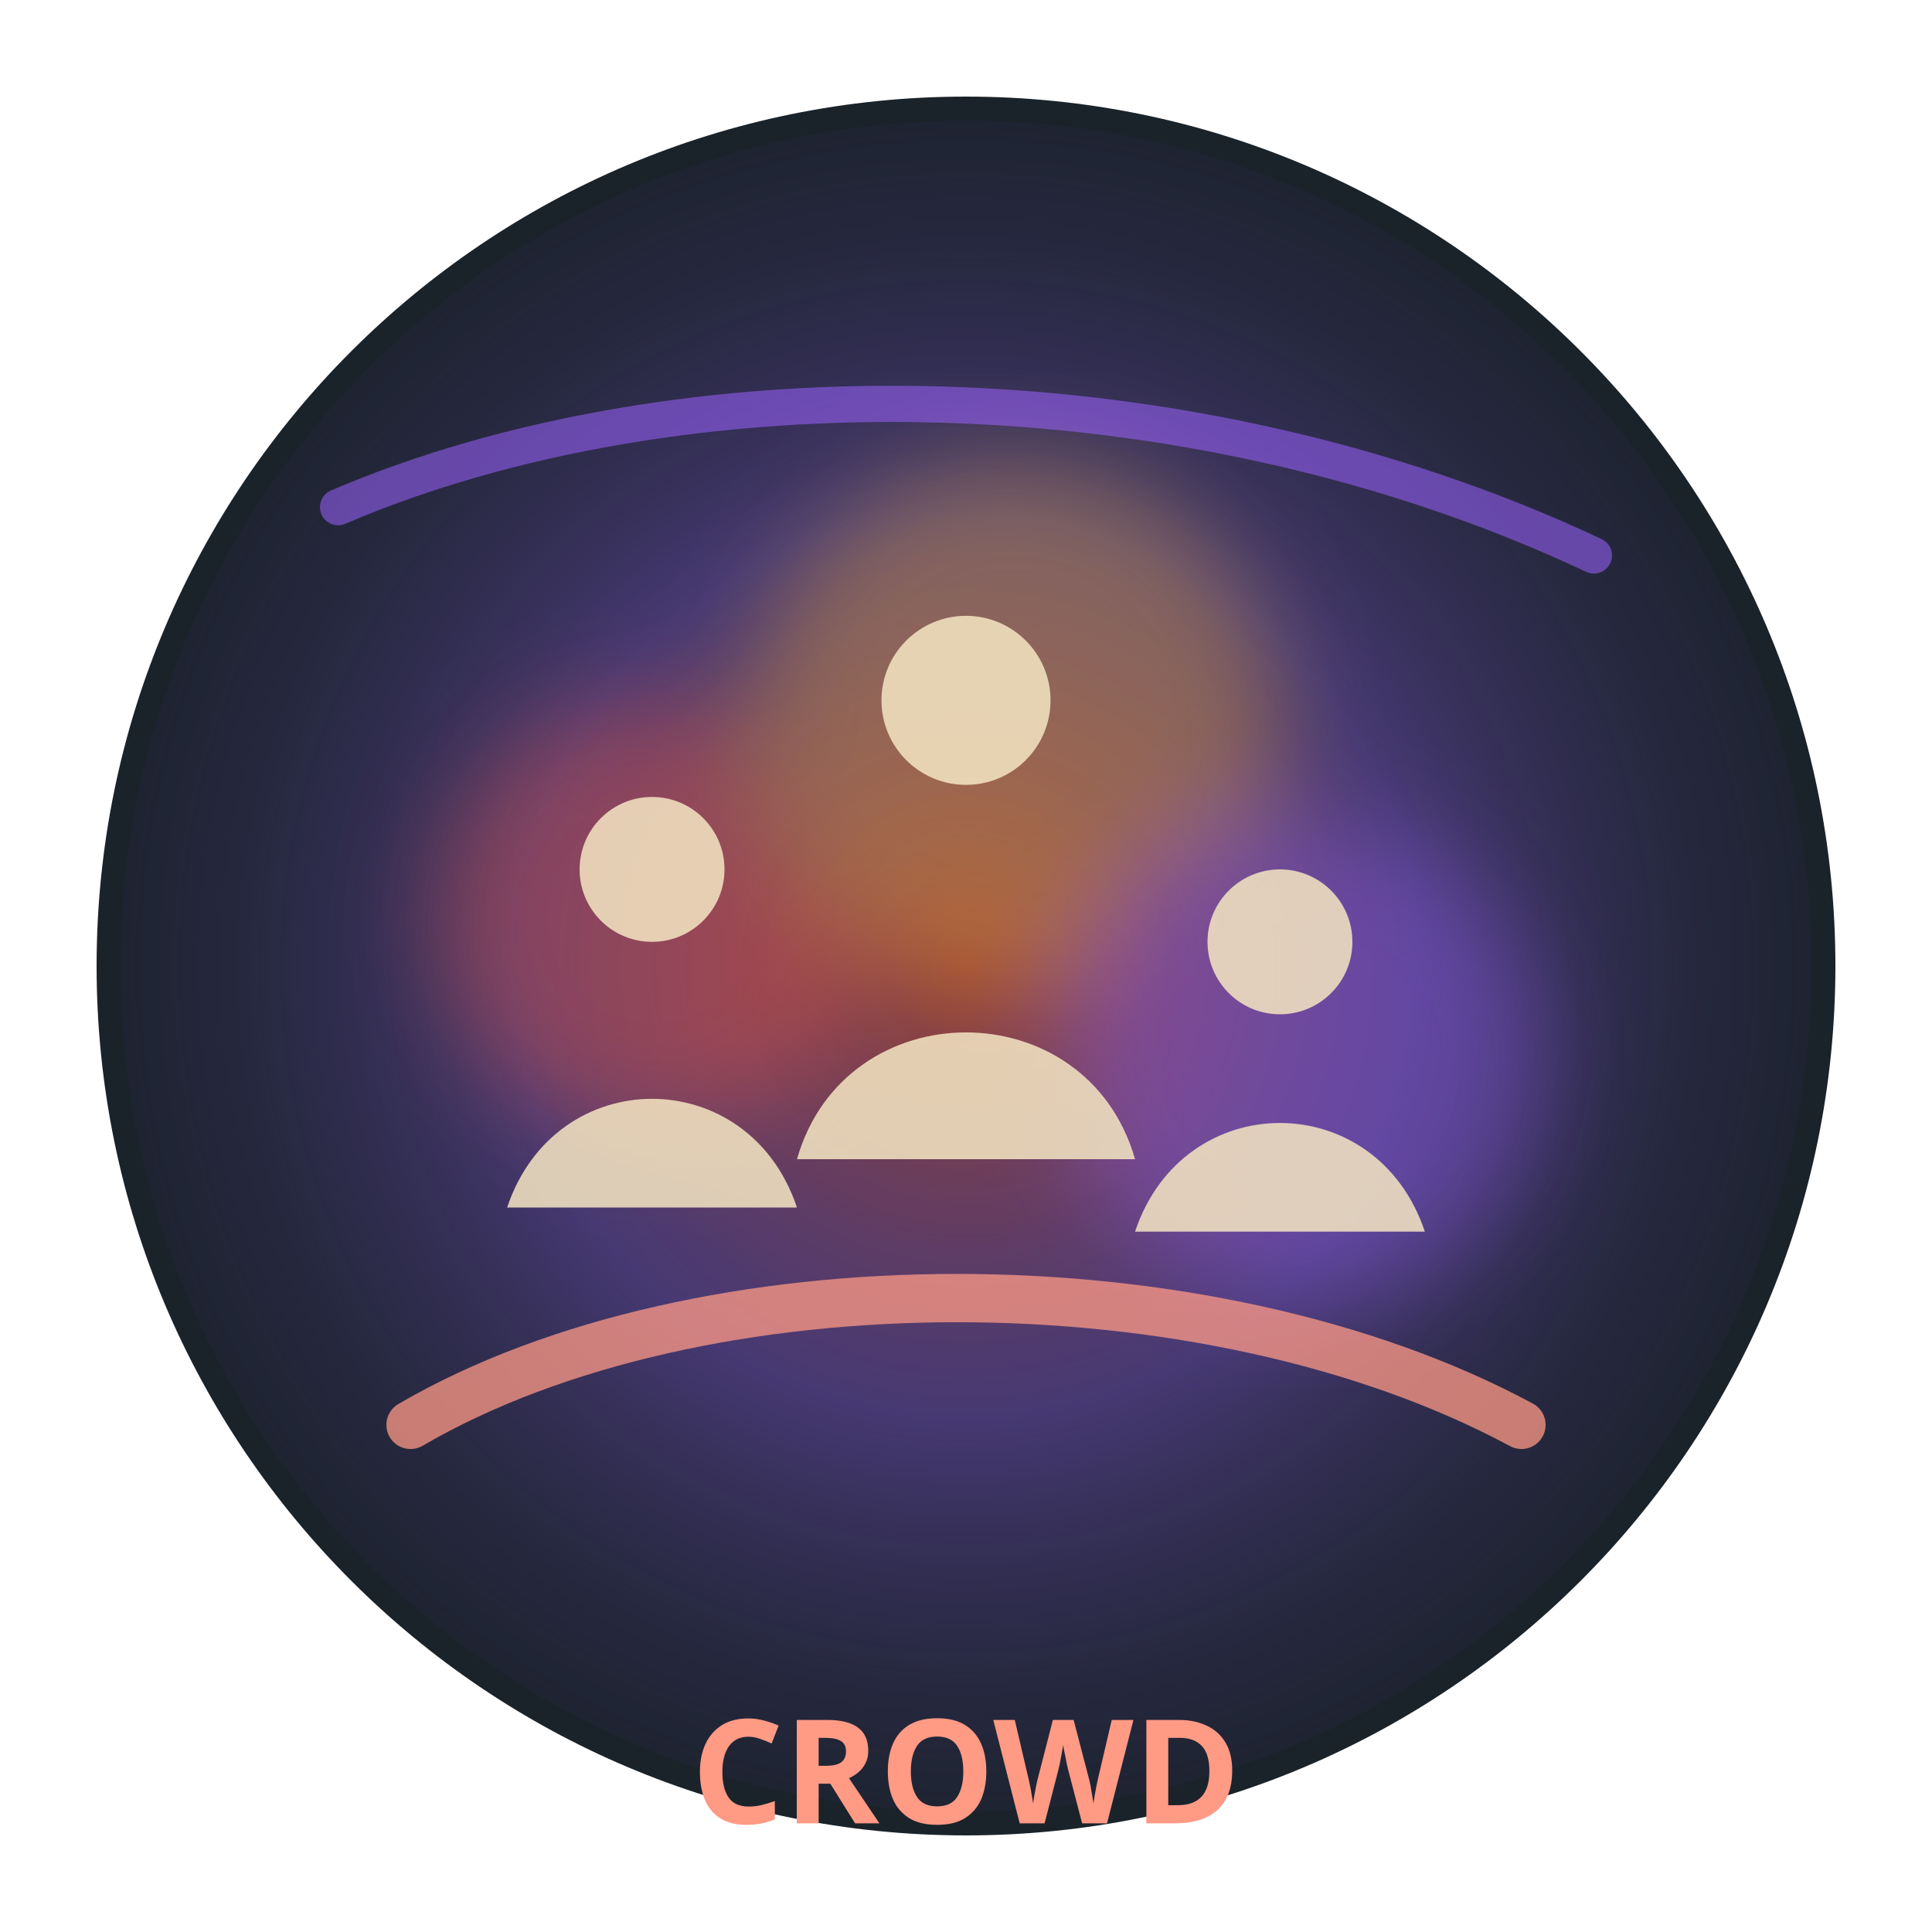
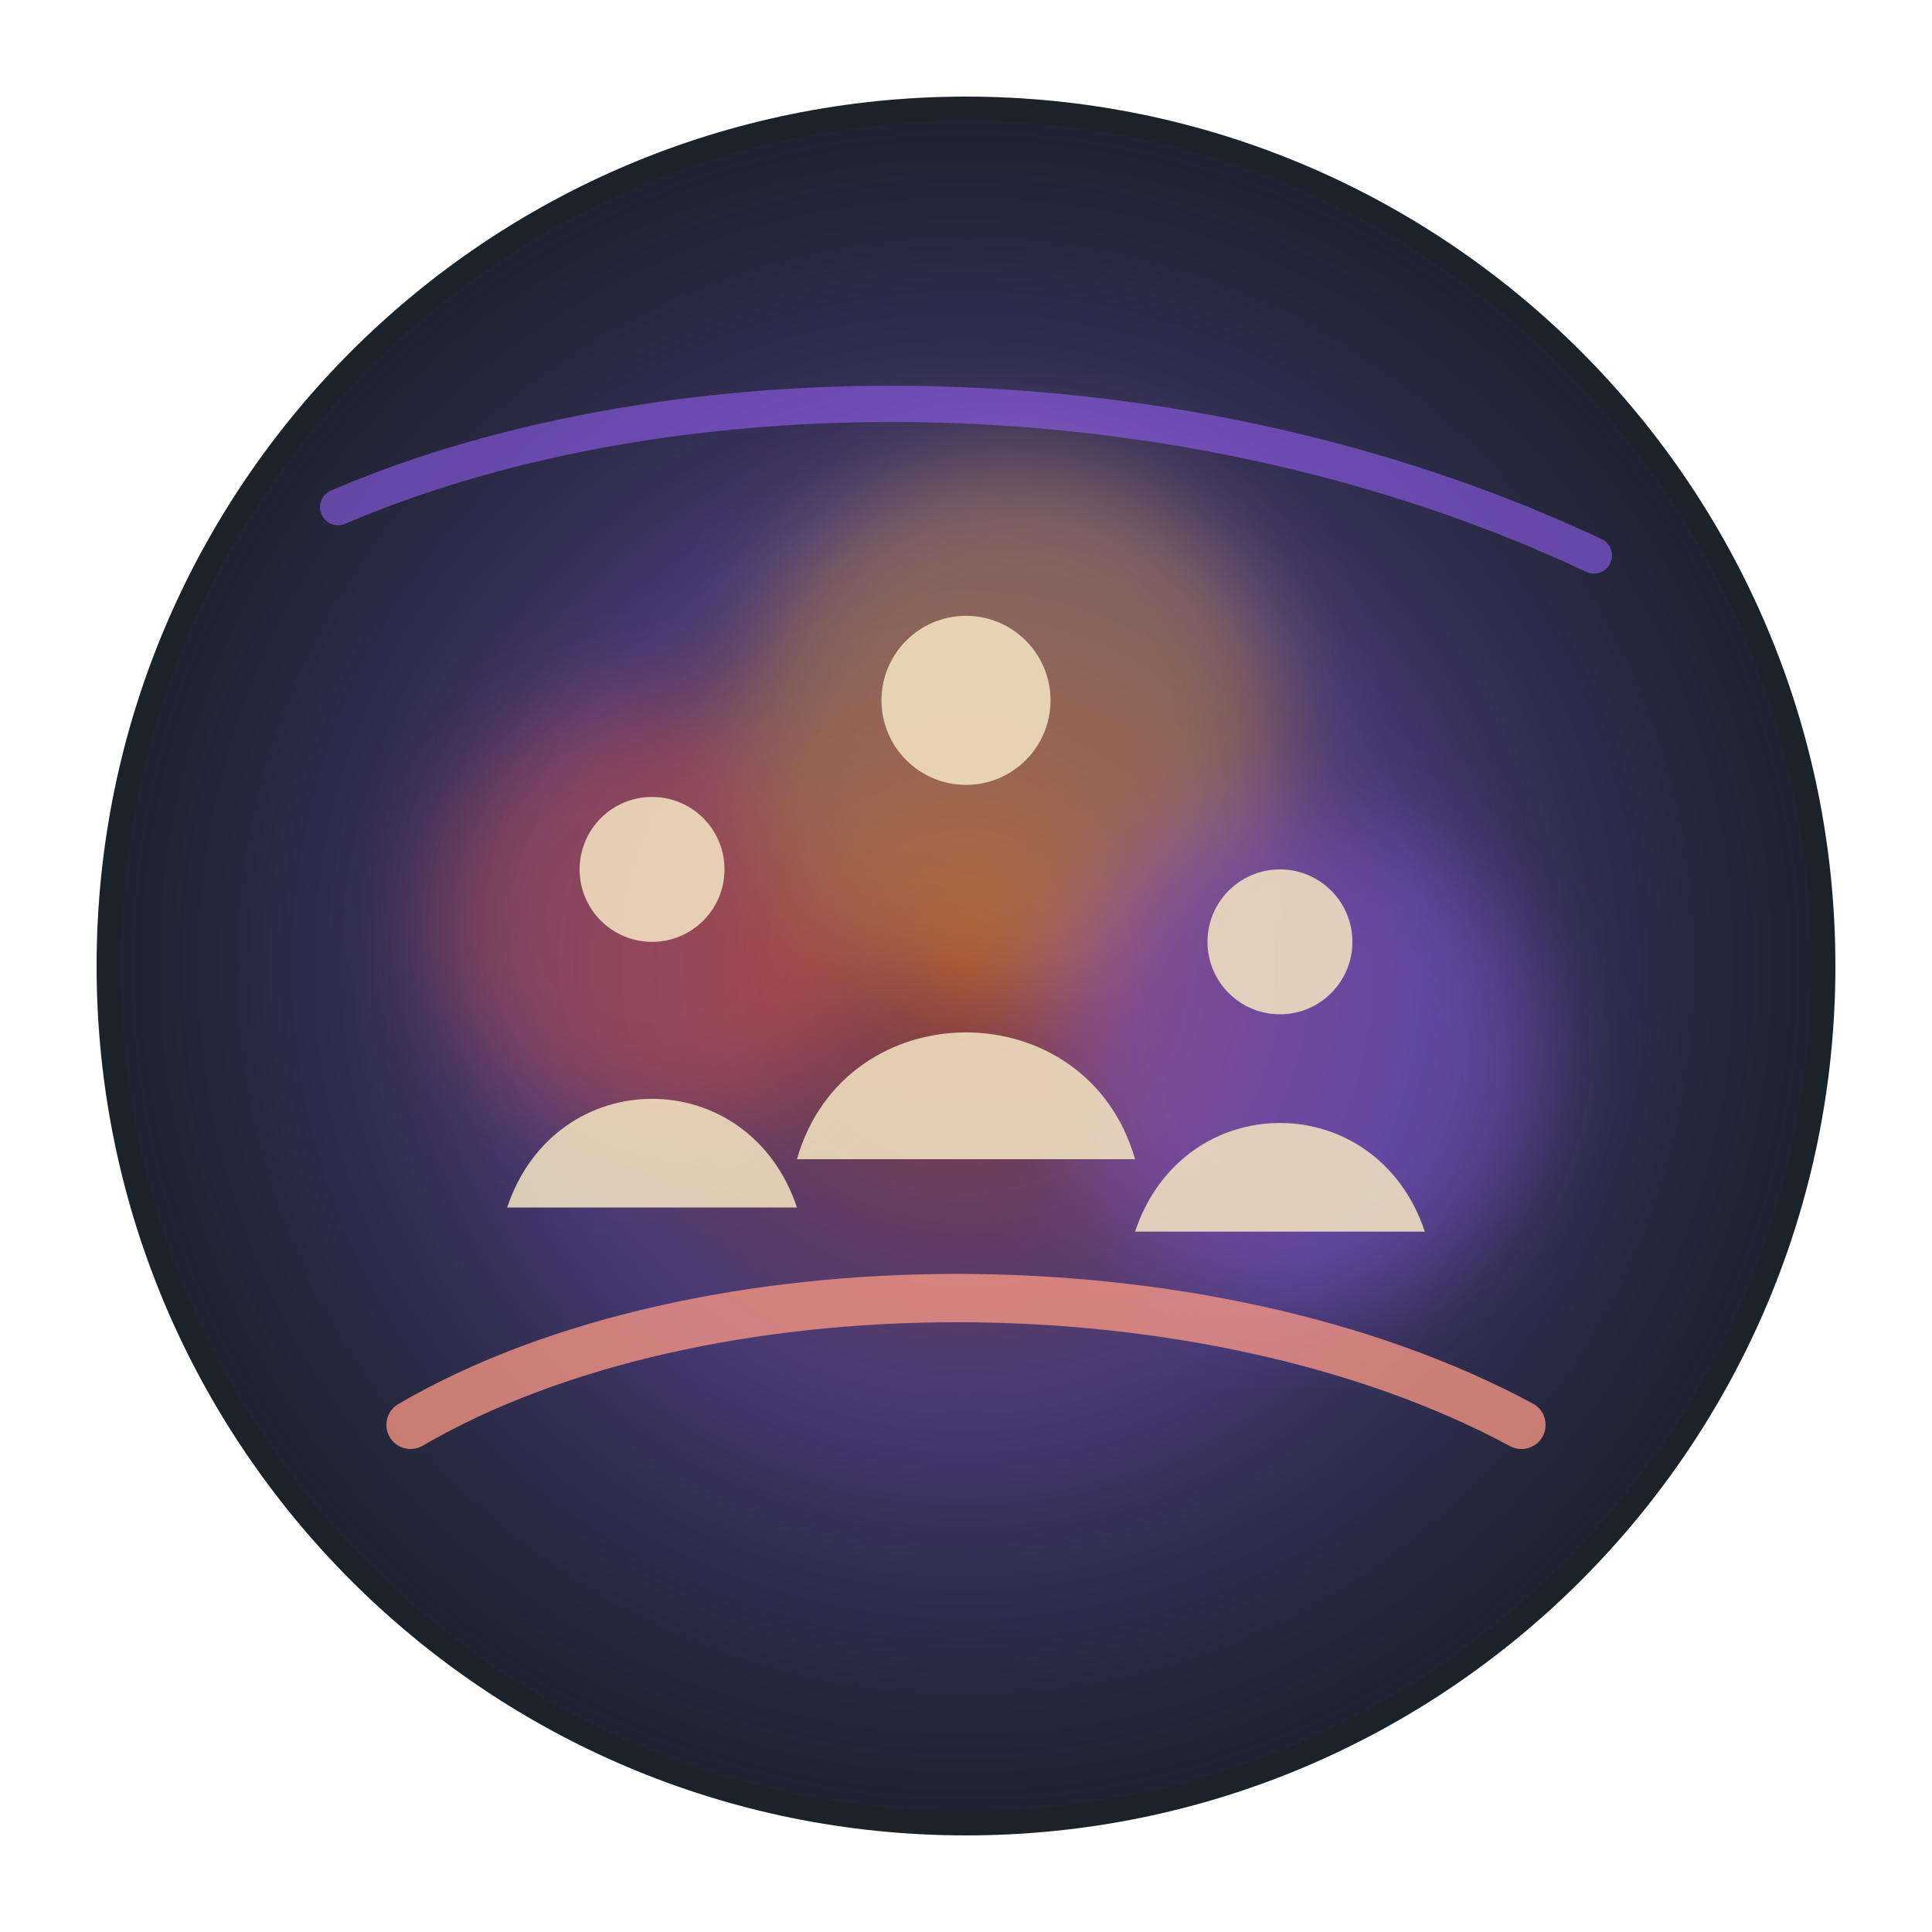
<svg xmlns="http://www.w3.org/2000/svg" width="160" height="160" viewBox="0 0 160 160" role="img" aria-label="Crowd pressure surface">
  <defs>
    <radialGradient id="pulse" cx="50%" cy="50%" r="64%">
      <stop offset="0" stop-color="#ff5a3d" stop-opacity="0.54" />
      <stop offset="0.42" stop-color="#9b63ff" stop-opacity="0.34" />
      <stop offset="1" stop-color="#050b10" stop-opacity="0" />
    </radialGradient>
    <filter id="blur">
      <feGaussianBlur stdDeviation="4" />
    </filter>
  </defs>
  <circle cx="80" cy="80" r="72" fill="#071018" opacity="0.92" />
  <circle cx="80" cy="80" r="70" fill="url(#pulse)" />
  <g filter="url(#blur)" opacity="0.34">
    <circle cx="54" cy="76" r="18" fill="#ff5a3d" />
    <circle cx="84" cy="60" r="22" fill="#f2b33d" />
    <circle cx="108" cy="88" r="20" fill="#9b63ff" />
  </g>
  <g fill="#f3e4c2" opacity="0.86">
    <circle cx="54" cy="72" r="6" />
    <circle cx="80" cy="58" r="7" />
    <circle cx="106" cy="78" r="6" />
    <path d="M42 100 C46 88 62 88 66 100" />
    <path d="M66 96 C70 82 90 82 94 96" />
    <path d="M94 102 C98 90 114 90 118 102" />
  </g>
  <path d="M34 118 C58 104 100 104 126 118" fill="none" stroke="#ff9a85" stroke-width="4" stroke-linecap="round" opacity="0.75" />
  <path d="M28 42 C56 30 98 30 132 46" fill="none" stroke="#9b63ff" stroke-width="3" stroke-linecap="round" opacity="0.55" />
-   <text x="80" y="151" text-anchor="middle" fill="#ff9a85" font-family="system-ui, sans-serif" font-size="12" font-weight="700">CROWD</text>
</svg>
